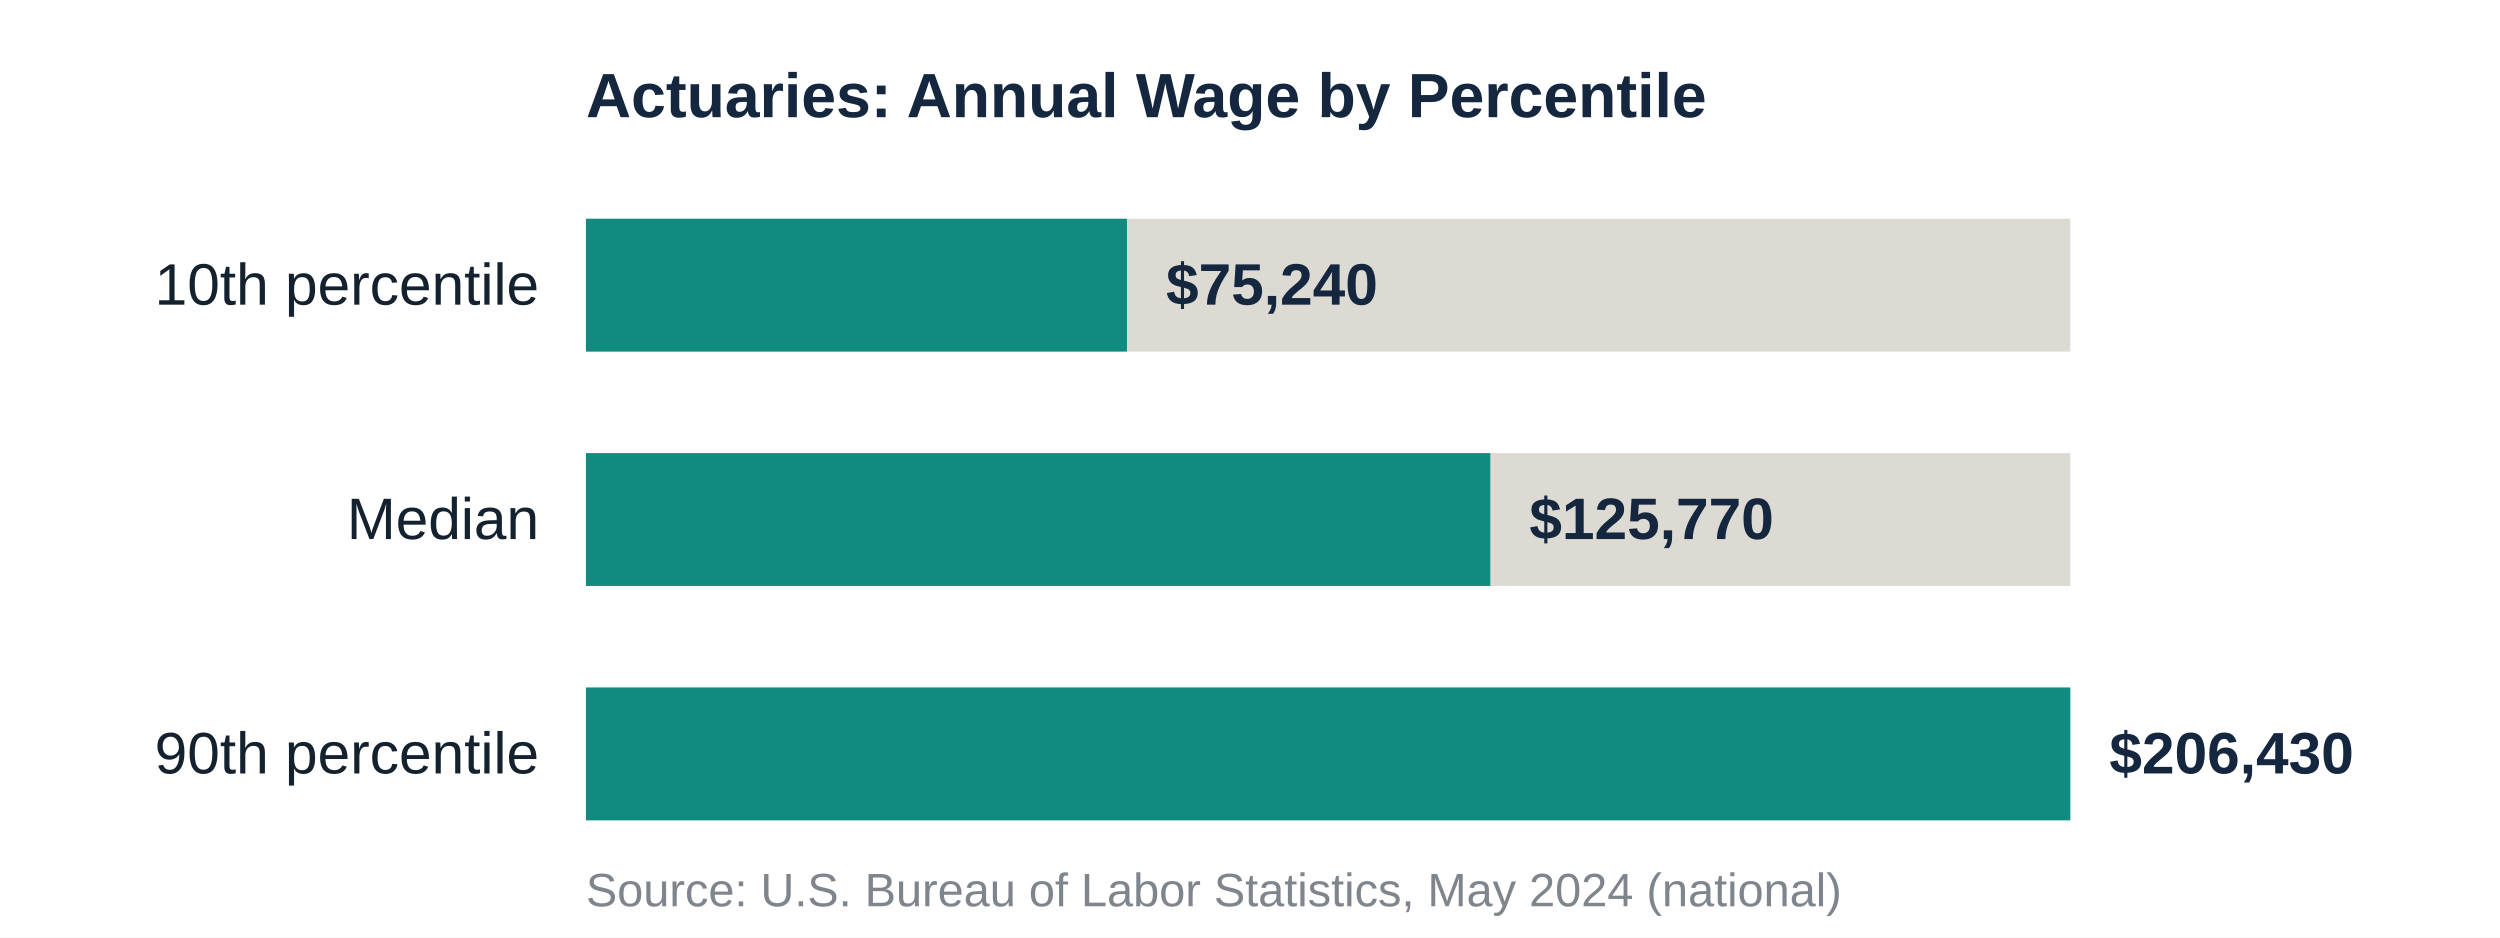
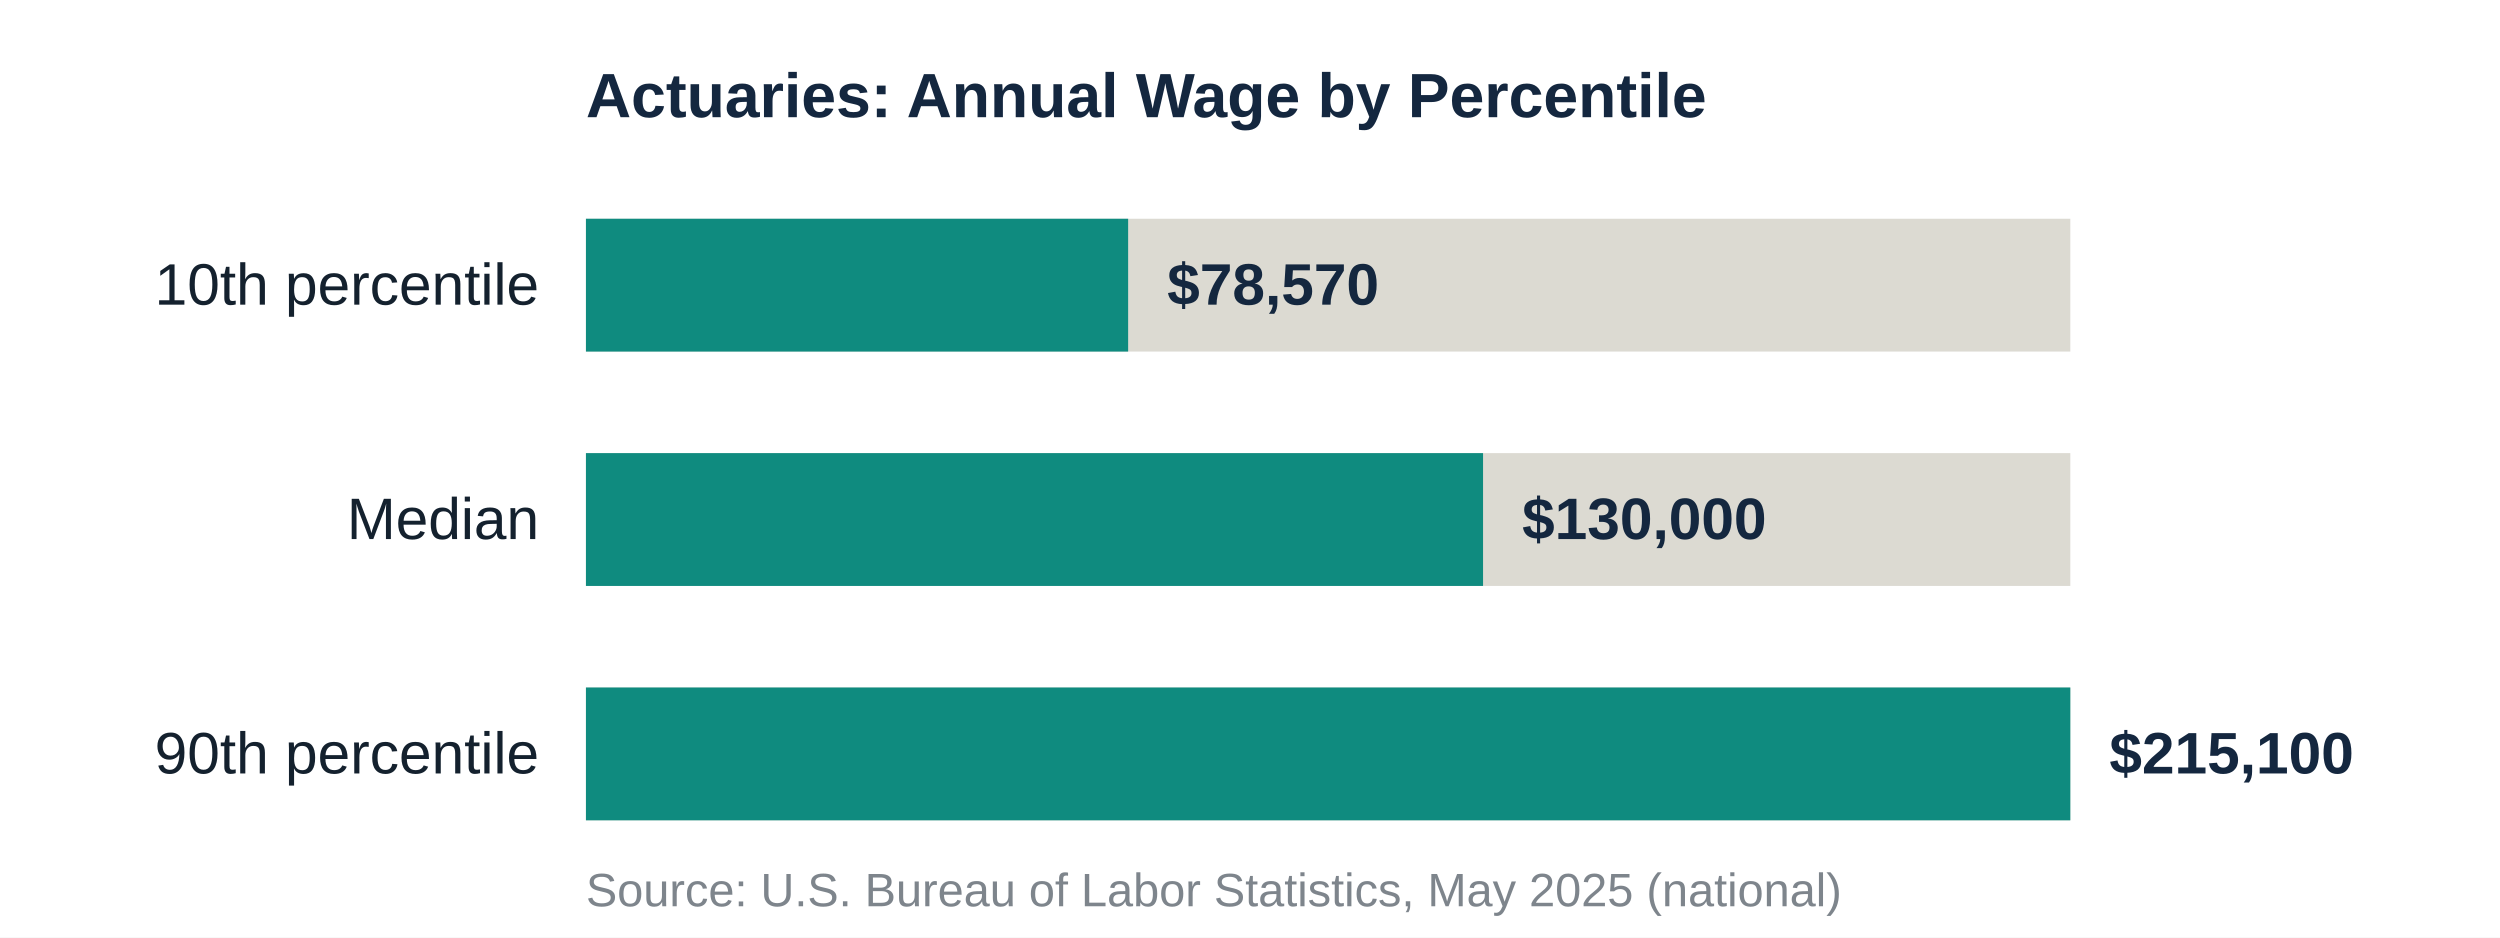
<svg xmlns="http://www.w3.org/2000/svg" viewBox="0 0 640 240" font-family="Arial, sans-serif">
  <rect x="0" y="0" width="640" height="240" fill="white" />
  <text x="150" y="30" font-size="16" font-weight="700" fill="#14273f">Actuaries: Annual Wage by Percentile</text>
  <text x="138" y="78" text-anchor="end" font-size="15" fill="#14212e" font-family="Arial, sans-serif">10th percentile</text>
  <rect x="150" y="56" width="380" height="34" fill="#dcdad2" />
-   <rect x="150" y="56" width="138.503" height="34" fill="#0f8b7f" />
-   <text x="298.503" y="78" font-size="15" font-weight="700" fill="#14273f" font-family="Arial, sans-serif">$75,240</text>
+   <rect x="150" y="56" width="138.803" height="34" fill="#0f8b7f" />
+   <text x="298.803" y="78" font-size="15" font-weight="700" fill="#14273f" font-family="Arial, sans-serif">$78,570</text>
  <text x="138" y="138" text-anchor="end" font-size="15" fill="#14212e" font-family="Arial, sans-serif">Median</text>
  <rect x="150" y="116" width="380" height="34" fill="#dcdad2" />
-   <rect x="150" y="116" width="231.52" height="34" fill="#0f8b7f" />
-   <text x="391.52" y="138" font-size="15" font-weight="700" fill="#14273f" font-family="Arial, sans-serif">$125,770</text>
+   <rect x="150" y="116" width="229.661" height="34" fill="#0f8b7f" />
+   <text x="389.661" y="138" font-size="15" font-weight="700" fill="#14273f" font-family="Arial, sans-serif">$130,000</text>
  <text x="138" y="198" text-anchor="end" font-size="15" fill="#14212e" font-family="Arial, sans-serif">90th percentile</text>
  <rect x="150" y="176" width="380" height="34" fill="#dcdad2" />
  <rect x="150" y="176" width="380" height="34" fill="#0f8b7f" />
-   <text x="540" y="198" font-size="15" font-weight="700" fill="#14273f" font-family="Arial, sans-serif">$206,430</text>
-   <text x="150" y="232" font-size="12" fill="#14212e" opacity="0.55">Source: U.S. Bureau of Labor Statistics, May 2024 (national)</text>
+   <text x="540" y="198" font-size="15" font-weight="700" fill="#14273f" font-family="Arial, sans-serif">$215,100</text>
+   <text x="150" y="232" font-size="12" fill="#14212e" opacity="0.55">Source: U.S. Bureau of Labor Statistics, May 2025 (national)</text>
</svg>
